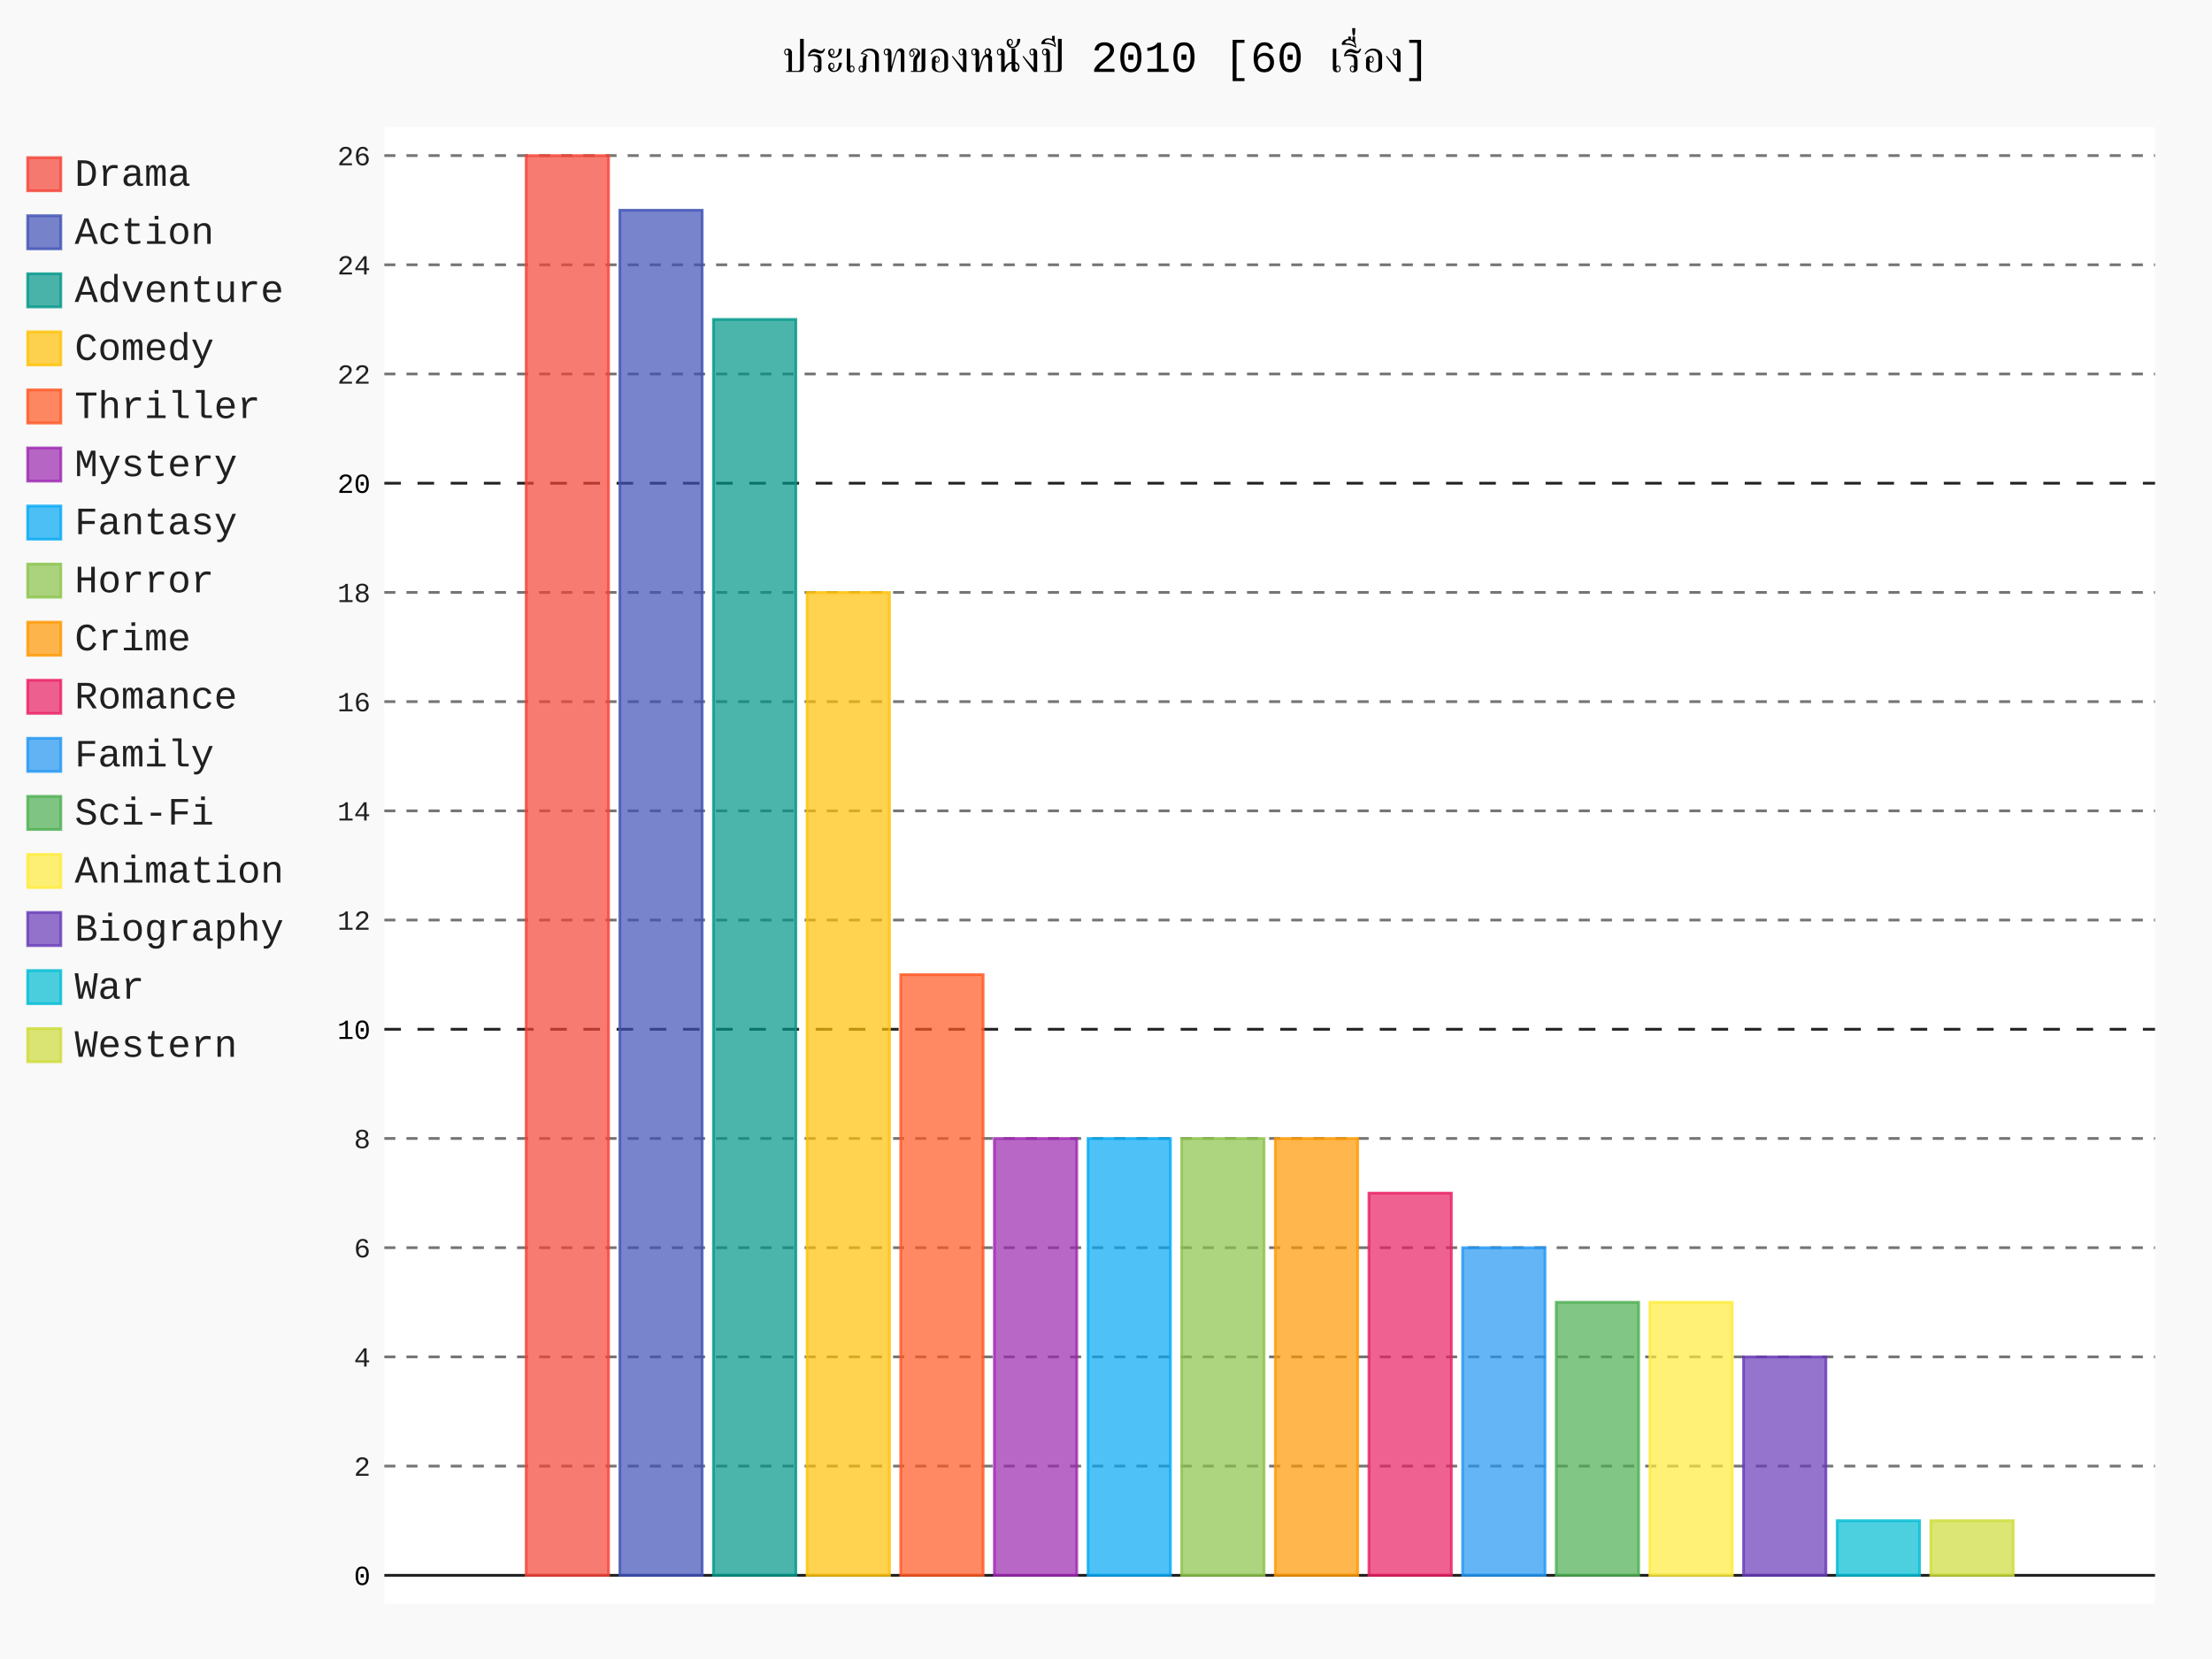
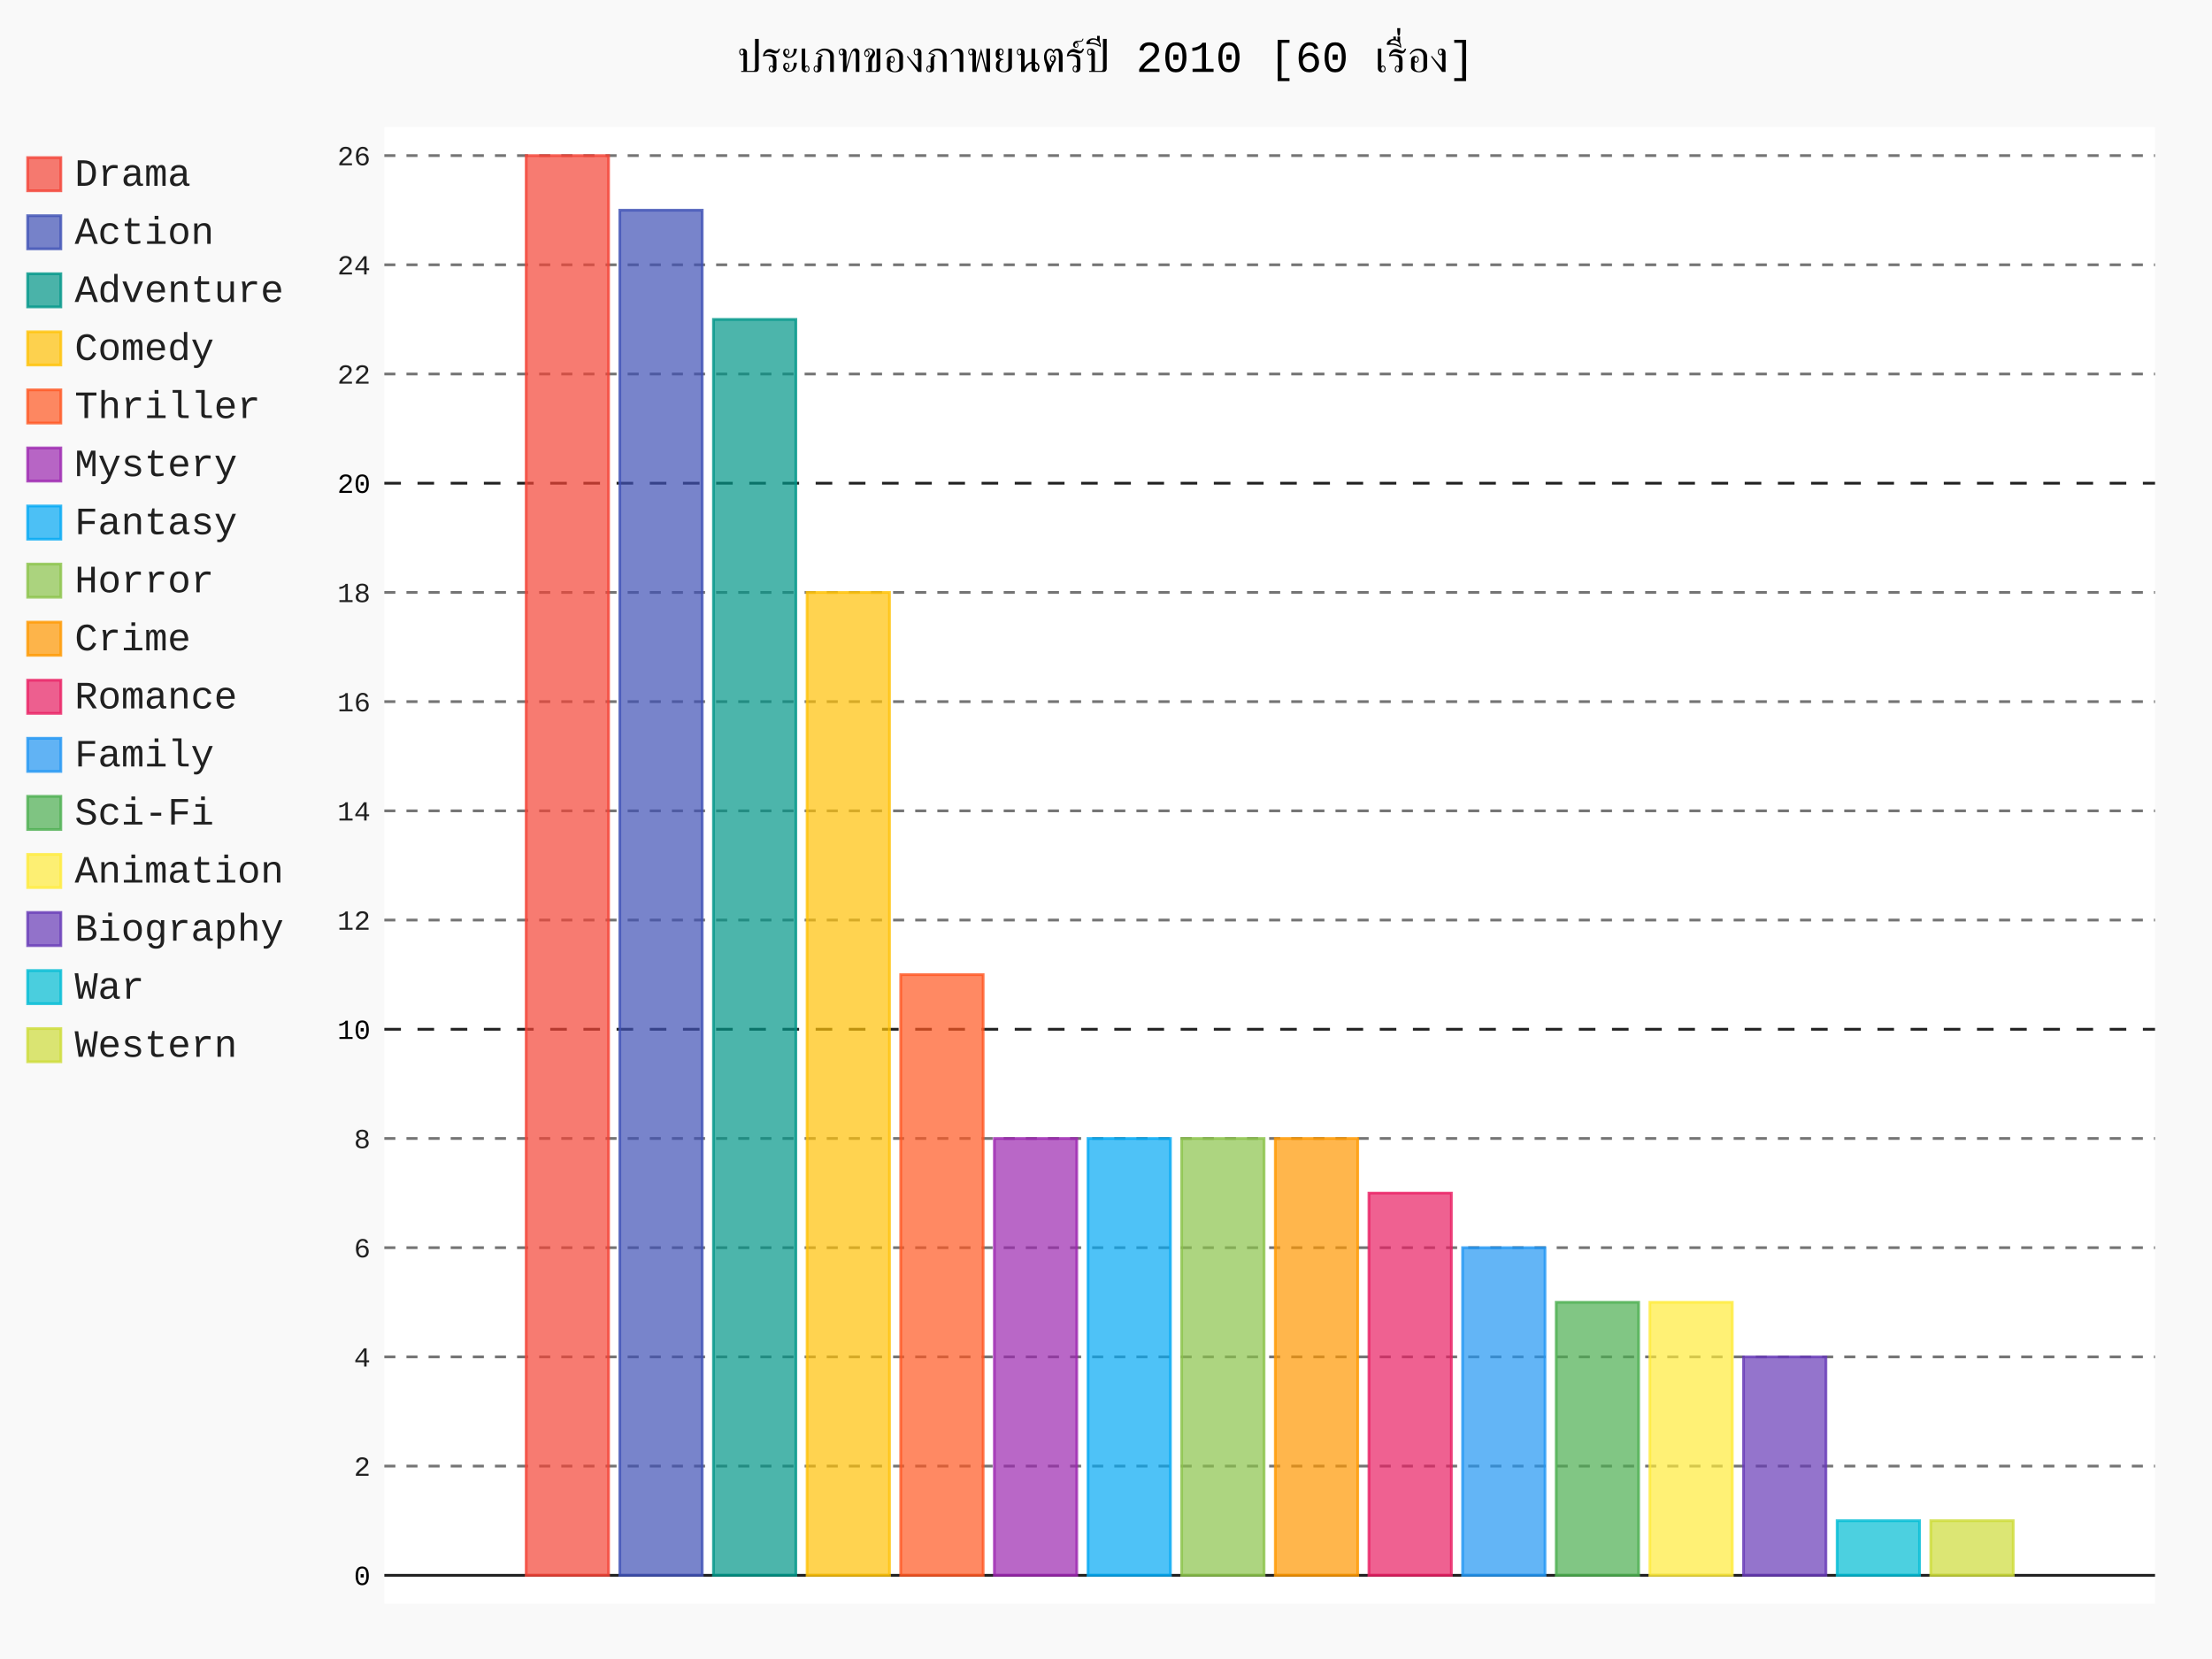
- <svg xmlns="http://www.w3.org/2000/svg" class="pygal-chart" id="chart-fcfc880f-4c23-4f8a-890f-dd33e680a8b3" viewBox="0 0 800 600">
+ <svg xmlns="http://www.w3.org/2000/svg" class="pygal-chart" id="chart-170249cd-5421-4c5d-8705-888e0bb7d6cd" viewBox="0 0 800 600">
  <defs>
-     <style type="text/css">#chart-fcfc880f-4c23-4f8a-890f-dd33e680a8b3{-webkit-user-select:none;-webkit-font-smoothing:antialiased;font-family:Consolas,"Liberation Mono",Menlo,Courier,monospace}#chart-fcfc880f-4c23-4f8a-890f-dd33e680a8b3 .title{font-family:Consolas,"Liberation Mono",Menlo,Courier,monospace;font-size:16px}#chart-fcfc880f-4c23-4f8a-890f-dd33e680a8b3 .legends .legend text{font-family:Consolas,"Liberation Mono",Menlo,Courier,monospace;font-size:14px}#chart-fcfc880f-4c23-4f8a-890f-dd33e680a8b3 .axis text{font-family:Consolas,"Liberation Mono",Menlo,Courier,monospace;font-size:10px}#chart-fcfc880f-4c23-4f8a-890f-dd33e680a8b3 .axis text.major{font-family:Consolas,"Liberation Mono",Menlo,Courier,monospace;font-size:10px}#chart-fcfc880f-4c23-4f8a-890f-dd33e680a8b3 .text-overlay text.value{font-family:Consolas,"Liberation Mono",Menlo,Courier,monospace;font-size:16px}#chart-fcfc880f-4c23-4f8a-890f-dd33e680a8b3 .text-overlay text.label{font-family:Consolas,"Liberation Mono",Menlo,Courier,monospace;font-size:10px}#chart-fcfc880f-4c23-4f8a-890f-dd33e680a8b3 .tooltip{font-family:Consolas,"Liberation Mono",Menlo,Courier,monospace;font-size:14px}#chart-fcfc880f-4c23-4f8a-890f-dd33e680a8b3 text.no_data{font-family:Consolas,"Liberation Mono",Menlo,Courier,monospace;font-size:64px}
- #chart-fcfc880f-4c23-4f8a-890f-dd33e680a8b3{background-color:rgba(249,249,249,1)}#chart-fcfc880f-4c23-4f8a-890f-dd33e680a8b3 path,#chart-fcfc880f-4c23-4f8a-890f-dd33e680a8b3 line,#chart-fcfc880f-4c23-4f8a-890f-dd33e680a8b3 rect,#chart-fcfc880f-4c23-4f8a-890f-dd33e680a8b3 circle{-webkit-transition:150ms;-moz-transition:150ms;transition:150ms}#chart-fcfc880f-4c23-4f8a-890f-dd33e680a8b3 .graph &gt; .background{fill:rgba(249,249,249,1)}#chart-fcfc880f-4c23-4f8a-890f-dd33e680a8b3 .plot &gt; .background{fill:rgba(255,255,255,1)}#chart-fcfc880f-4c23-4f8a-890f-dd33e680a8b3 .graph{fill:rgba(0,0,0,.87)}#chart-fcfc880f-4c23-4f8a-890f-dd33e680a8b3 text.no_data{fill:rgba(0,0,0,1)}#chart-fcfc880f-4c23-4f8a-890f-dd33e680a8b3 .title{fill:rgba(0,0,0,1)}#chart-fcfc880f-4c23-4f8a-890f-dd33e680a8b3 .legends .legend text{fill:rgba(0,0,0,.87)}#chart-fcfc880f-4c23-4f8a-890f-dd33e680a8b3 .legends .legend:hover text{fill:rgba(0,0,0,1)}#chart-fcfc880f-4c23-4f8a-890f-dd33e680a8b3 .axis .line{stroke:rgba(0,0,0,1)}#chart-fcfc880f-4c23-4f8a-890f-dd33e680a8b3 .axis .guide.line{stroke:rgba(0,0,0,.54)}#chart-fcfc880f-4c23-4f8a-890f-dd33e680a8b3 .axis .major.line{stroke:rgba(0,0,0,.87)}#chart-fcfc880f-4c23-4f8a-890f-dd33e680a8b3 .axis text.major{fill:rgba(0,0,0,1)}#chart-fcfc880f-4c23-4f8a-890f-dd33e680a8b3 .axis.y .guides:hover .guide.line,#chart-fcfc880f-4c23-4f8a-890f-dd33e680a8b3 .line-graph .axis.x .guides:hover .guide.line,#chart-fcfc880f-4c23-4f8a-890f-dd33e680a8b3 .stackedline-graph .axis.x .guides:hover .guide.line,#chart-fcfc880f-4c23-4f8a-890f-dd33e680a8b3 .xy-graph .axis.x .guides:hover .guide.line{stroke:rgba(0,0,0,1)}#chart-fcfc880f-4c23-4f8a-890f-dd33e680a8b3 .axis .guides:hover text{fill:rgba(0,0,0,1)}#chart-fcfc880f-4c23-4f8a-890f-dd33e680a8b3 .reactive{fill-opacity:.7;stroke-opacity:.8}#chart-fcfc880f-4c23-4f8a-890f-dd33e680a8b3 .ci{stroke:rgba(0,0,0,.87)}#chart-fcfc880f-4c23-4f8a-890f-dd33e680a8b3 .reactive.active,#chart-fcfc880f-4c23-4f8a-890f-dd33e680a8b3 .active .reactive{fill-opacity:.8;stroke-opacity:.9;stroke-width:4}#chart-fcfc880f-4c23-4f8a-890f-dd33e680a8b3 .ci .reactive.active{stroke-width:1.5}#chart-fcfc880f-4c23-4f8a-890f-dd33e680a8b3 .series text{fill:rgba(0,0,0,1)}#chart-fcfc880f-4c23-4f8a-890f-dd33e680a8b3 .tooltip rect{fill:rgba(255,255,255,1);stroke:rgba(0,0,0,1);-webkit-transition:opacity 150ms;-moz-transition:opacity 150ms;transition:opacity 150ms}#chart-fcfc880f-4c23-4f8a-890f-dd33e680a8b3 .tooltip .label{fill:rgba(0,0,0,.87)}#chart-fcfc880f-4c23-4f8a-890f-dd33e680a8b3 .tooltip .label{fill:rgba(0,0,0,.87)}#chart-fcfc880f-4c23-4f8a-890f-dd33e680a8b3 .tooltip .legend{font-size:.8em;fill:rgba(0,0,0,.54)}#chart-fcfc880f-4c23-4f8a-890f-dd33e680a8b3 .tooltip .x_label{font-size:.6em;fill:rgba(0,0,0,1)}#chart-fcfc880f-4c23-4f8a-890f-dd33e680a8b3 .tooltip .xlink{font-size:.5em;text-decoration:underline}#chart-fcfc880f-4c23-4f8a-890f-dd33e680a8b3 .tooltip .value{font-size:1.5em}#chart-fcfc880f-4c23-4f8a-890f-dd33e680a8b3 .bound{font-size:.5em}#chart-fcfc880f-4c23-4f8a-890f-dd33e680a8b3 .max-value{font-size:.75em;fill:rgba(0,0,0,.54)}#chart-fcfc880f-4c23-4f8a-890f-dd33e680a8b3 .map-element{fill:rgba(255,255,255,1);stroke:rgba(0,0,0,.54) !important}#chart-fcfc880f-4c23-4f8a-890f-dd33e680a8b3 .map-element .reactive{fill-opacity:inherit;stroke-opacity:inherit}#chart-fcfc880f-4c23-4f8a-890f-dd33e680a8b3 .color-0,#chart-fcfc880f-4c23-4f8a-890f-dd33e680a8b3 .color-0 a:visited{stroke:#F44336;fill:#F44336}#chart-fcfc880f-4c23-4f8a-890f-dd33e680a8b3 .color-1,#chart-fcfc880f-4c23-4f8a-890f-dd33e680a8b3 .color-1 a:visited{stroke:#3F51B5;fill:#3F51B5}#chart-fcfc880f-4c23-4f8a-890f-dd33e680a8b3 .color-2,#chart-fcfc880f-4c23-4f8a-890f-dd33e680a8b3 .color-2 a:visited{stroke:#009688;fill:#009688}#chart-fcfc880f-4c23-4f8a-890f-dd33e680a8b3 .color-3,#chart-fcfc880f-4c23-4f8a-890f-dd33e680a8b3 .color-3 a:visited{stroke:#FFC107;fill:#FFC107}#chart-fcfc880f-4c23-4f8a-890f-dd33e680a8b3 .color-4,#chart-fcfc880f-4c23-4f8a-890f-dd33e680a8b3 .color-4 a:visited{stroke:#FF5722;fill:#FF5722}#chart-fcfc880f-4c23-4f8a-890f-dd33e680a8b3 .color-5,#chart-fcfc880f-4c23-4f8a-890f-dd33e680a8b3 .color-5 a:visited{stroke:#9C27B0;fill:#9C27B0}#chart-fcfc880f-4c23-4f8a-890f-dd33e680a8b3 .color-6,#chart-fcfc880f-4c23-4f8a-890f-dd33e680a8b3 .color-6 a:visited{stroke:#03A9F4;fill:#03A9F4}#chart-fcfc880f-4c23-4f8a-890f-dd33e680a8b3 .color-7,#chart-fcfc880f-4c23-4f8a-890f-dd33e680a8b3 .color-7 a:visited{stroke:#8BC34A;fill:#8BC34A}#chart-fcfc880f-4c23-4f8a-890f-dd33e680a8b3 .color-8,#chart-fcfc880f-4c23-4f8a-890f-dd33e680a8b3 .color-8 a:visited{stroke:#FF9800;fill:#FF9800}#chart-fcfc880f-4c23-4f8a-890f-dd33e680a8b3 .color-9,#chart-fcfc880f-4c23-4f8a-890f-dd33e680a8b3 .color-9 a:visited{stroke:#E91E63;fill:#E91E63}#chart-fcfc880f-4c23-4f8a-890f-dd33e680a8b3 .color-10,#chart-fcfc880f-4c23-4f8a-890f-dd33e680a8b3 .color-10 a:visited{stroke:#2196F3;fill:#2196F3}#chart-fcfc880f-4c23-4f8a-890f-dd33e680a8b3 .color-11,#chart-fcfc880f-4c23-4f8a-890f-dd33e680a8b3 .color-11 a:visited{stroke:#4CAF50;fill:#4CAF50}#chart-fcfc880f-4c23-4f8a-890f-dd33e680a8b3 .color-12,#chart-fcfc880f-4c23-4f8a-890f-dd33e680a8b3 .color-12 a:visited{stroke:#FFEB3B;fill:#FFEB3B}#chart-fcfc880f-4c23-4f8a-890f-dd33e680a8b3 .color-13,#chart-fcfc880f-4c23-4f8a-890f-dd33e680a8b3 .color-13 a:visited{stroke:#673AB7;fill:#673AB7}#chart-fcfc880f-4c23-4f8a-890f-dd33e680a8b3 .color-14,#chart-fcfc880f-4c23-4f8a-890f-dd33e680a8b3 .color-14 a:visited{stroke:#00BCD4;fill:#00BCD4}#chart-fcfc880f-4c23-4f8a-890f-dd33e680a8b3 .color-15,#chart-fcfc880f-4c23-4f8a-890f-dd33e680a8b3 .color-15 a:visited{stroke:#CDDC39;fill:#CDDC39}#chart-fcfc880f-4c23-4f8a-890f-dd33e680a8b3 .text-overlay .color-0 text{fill:black}#chart-fcfc880f-4c23-4f8a-890f-dd33e680a8b3 .text-overlay .color-1 text{fill:black}#chart-fcfc880f-4c23-4f8a-890f-dd33e680a8b3 .text-overlay .color-2 text{fill:black}#chart-fcfc880f-4c23-4f8a-890f-dd33e680a8b3 .text-overlay .color-3 text{fill:black}#chart-fcfc880f-4c23-4f8a-890f-dd33e680a8b3 .text-overlay .color-4 text{fill:black}#chart-fcfc880f-4c23-4f8a-890f-dd33e680a8b3 .text-overlay .color-5 text{fill:black}#chart-fcfc880f-4c23-4f8a-890f-dd33e680a8b3 .text-overlay .color-6 text{fill:black}#chart-fcfc880f-4c23-4f8a-890f-dd33e680a8b3 .text-overlay .color-7 text{fill:black}#chart-fcfc880f-4c23-4f8a-890f-dd33e680a8b3 .text-overlay .color-8 text{fill:black}#chart-fcfc880f-4c23-4f8a-890f-dd33e680a8b3 .text-overlay .color-9 text{fill:black}#chart-fcfc880f-4c23-4f8a-890f-dd33e680a8b3 .text-overlay .color-10 text{fill:black}#chart-fcfc880f-4c23-4f8a-890f-dd33e680a8b3 .text-overlay .color-11 text{fill:black}#chart-fcfc880f-4c23-4f8a-890f-dd33e680a8b3 .text-overlay .color-12 text{fill:black}#chart-fcfc880f-4c23-4f8a-890f-dd33e680a8b3 .text-overlay .color-13 text{fill:black}#chart-fcfc880f-4c23-4f8a-890f-dd33e680a8b3 .text-overlay .color-14 text{fill:black}#chart-fcfc880f-4c23-4f8a-890f-dd33e680a8b3 .text-overlay .color-15 text{fill:black}
- #chart-fcfc880f-4c23-4f8a-890f-dd33e680a8b3 text.no_data{text-anchor:middle}#chart-fcfc880f-4c23-4f8a-890f-dd33e680a8b3 .guide.line{fill:none}#chart-fcfc880f-4c23-4f8a-890f-dd33e680a8b3 .centered{text-anchor:middle}#chart-fcfc880f-4c23-4f8a-890f-dd33e680a8b3 .title{text-anchor:middle}#chart-fcfc880f-4c23-4f8a-890f-dd33e680a8b3 .legends .legend text{fill-opacity:1}#chart-fcfc880f-4c23-4f8a-890f-dd33e680a8b3 .axis.x text{text-anchor:middle}#chart-fcfc880f-4c23-4f8a-890f-dd33e680a8b3 .axis.x:not(.web) text[transform]{text-anchor:start}#chart-fcfc880f-4c23-4f8a-890f-dd33e680a8b3 .axis.x:not(.web) text[transform].backwards{text-anchor:end}#chart-fcfc880f-4c23-4f8a-890f-dd33e680a8b3 .axis.y text{text-anchor:end}#chart-fcfc880f-4c23-4f8a-890f-dd33e680a8b3 .axis.y text[transform].backwards{text-anchor:start}#chart-fcfc880f-4c23-4f8a-890f-dd33e680a8b3 .axis.y2 text{text-anchor:start}#chart-fcfc880f-4c23-4f8a-890f-dd33e680a8b3 .axis.y2 text[transform].backwards{text-anchor:end}#chart-fcfc880f-4c23-4f8a-890f-dd33e680a8b3 .axis .guide.line{stroke-dasharray:4,4}#chart-fcfc880f-4c23-4f8a-890f-dd33e680a8b3 .axis .major.guide.line{stroke-dasharray:6,6}#chart-fcfc880f-4c23-4f8a-890f-dd33e680a8b3 .horizontal .axis.y .guide.line,#chart-fcfc880f-4c23-4f8a-890f-dd33e680a8b3 .horizontal .axis.y2 .guide.line,#chart-fcfc880f-4c23-4f8a-890f-dd33e680a8b3 .vertical .axis.x .guide.line{opacity:0}#chart-fcfc880f-4c23-4f8a-890f-dd33e680a8b3 .horizontal .axis.always_show .guide.line,#chart-fcfc880f-4c23-4f8a-890f-dd33e680a8b3 .vertical .axis.always_show .guide.line{opacity:1 !important}#chart-fcfc880f-4c23-4f8a-890f-dd33e680a8b3 .axis.y .guides:hover .guide.line,#chart-fcfc880f-4c23-4f8a-890f-dd33e680a8b3 .axis.y2 .guides:hover .guide.line,#chart-fcfc880f-4c23-4f8a-890f-dd33e680a8b3 .axis.x .guides:hover .guide.line{opacity:1}#chart-fcfc880f-4c23-4f8a-890f-dd33e680a8b3 .axis .guides:hover text{opacity:1}#chart-fcfc880f-4c23-4f8a-890f-dd33e680a8b3 .nofill{fill:none}#chart-fcfc880f-4c23-4f8a-890f-dd33e680a8b3 .subtle-fill{fill-opacity:.2}#chart-fcfc880f-4c23-4f8a-890f-dd33e680a8b3 .dot{stroke-width:1px;fill-opacity:1}#chart-fcfc880f-4c23-4f8a-890f-dd33e680a8b3 .dot.active{stroke-width:5px}#chart-fcfc880f-4c23-4f8a-890f-dd33e680a8b3 .dot.negative{fill:transparent}#chart-fcfc880f-4c23-4f8a-890f-dd33e680a8b3 text,#chart-fcfc880f-4c23-4f8a-890f-dd33e680a8b3 tspan{stroke:none !important}#chart-fcfc880f-4c23-4f8a-890f-dd33e680a8b3 .series text.active{opacity:1}#chart-fcfc880f-4c23-4f8a-890f-dd33e680a8b3 .tooltip rect{fill-opacity:.95;stroke-width:.5}#chart-fcfc880f-4c23-4f8a-890f-dd33e680a8b3 .tooltip text{fill-opacity:1}#chart-fcfc880f-4c23-4f8a-890f-dd33e680a8b3 .showable{visibility:hidden}#chart-fcfc880f-4c23-4f8a-890f-dd33e680a8b3 .showable.shown{visibility:visible}#chart-fcfc880f-4c23-4f8a-890f-dd33e680a8b3 .gauge-background{fill:rgba(229,229,229,1);stroke:none}#chart-fcfc880f-4c23-4f8a-890f-dd33e680a8b3 .bg-lines{stroke:rgba(249,249,249,1);stroke-width:2px}</style>
+     <style type="text/css">#chart-170249cd-5421-4c5d-8705-888e0bb7d6cd{-webkit-user-select:none;-webkit-font-smoothing:antialiased;font-family:Consolas,"Liberation Mono",Menlo,Courier,monospace}#chart-170249cd-5421-4c5d-8705-888e0bb7d6cd .title{font-family:Consolas,"Liberation Mono",Menlo,Courier,monospace;font-size:16px}#chart-170249cd-5421-4c5d-8705-888e0bb7d6cd .legends .legend text{font-family:Consolas,"Liberation Mono",Menlo,Courier,monospace;font-size:14px}#chart-170249cd-5421-4c5d-8705-888e0bb7d6cd .axis text{font-family:Consolas,"Liberation Mono",Menlo,Courier,monospace;font-size:10px}#chart-170249cd-5421-4c5d-8705-888e0bb7d6cd .axis text.major{font-family:Consolas,"Liberation Mono",Menlo,Courier,monospace;font-size:10px}#chart-170249cd-5421-4c5d-8705-888e0bb7d6cd .text-overlay text.value{font-family:Consolas,"Liberation Mono",Menlo,Courier,monospace;font-size:16px}#chart-170249cd-5421-4c5d-8705-888e0bb7d6cd .text-overlay text.label{font-family:Consolas,"Liberation Mono",Menlo,Courier,monospace;font-size:10px}#chart-170249cd-5421-4c5d-8705-888e0bb7d6cd .tooltip{font-family:Consolas,"Liberation Mono",Menlo,Courier,monospace;font-size:14px}#chart-170249cd-5421-4c5d-8705-888e0bb7d6cd text.no_data{font-family:Consolas,"Liberation Mono",Menlo,Courier,monospace;font-size:64px}
+ #chart-170249cd-5421-4c5d-8705-888e0bb7d6cd{background-color:rgba(249,249,249,1)}#chart-170249cd-5421-4c5d-8705-888e0bb7d6cd path,#chart-170249cd-5421-4c5d-8705-888e0bb7d6cd line,#chart-170249cd-5421-4c5d-8705-888e0bb7d6cd rect,#chart-170249cd-5421-4c5d-8705-888e0bb7d6cd circle{-webkit-transition:150ms;-moz-transition:150ms;transition:150ms}#chart-170249cd-5421-4c5d-8705-888e0bb7d6cd .graph &gt; .background{fill:rgba(249,249,249,1)}#chart-170249cd-5421-4c5d-8705-888e0bb7d6cd .plot &gt; .background{fill:rgba(255,255,255,1)}#chart-170249cd-5421-4c5d-8705-888e0bb7d6cd .graph{fill:rgba(0,0,0,.87)}#chart-170249cd-5421-4c5d-8705-888e0bb7d6cd text.no_data{fill:rgba(0,0,0,1)}#chart-170249cd-5421-4c5d-8705-888e0bb7d6cd .title{fill:rgba(0,0,0,1)}#chart-170249cd-5421-4c5d-8705-888e0bb7d6cd .legends .legend text{fill:rgba(0,0,0,.87)}#chart-170249cd-5421-4c5d-8705-888e0bb7d6cd .legends .legend:hover text{fill:rgba(0,0,0,1)}#chart-170249cd-5421-4c5d-8705-888e0bb7d6cd .axis .line{stroke:rgba(0,0,0,1)}#chart-170249cd-5421-4c5d-8705-888e0bb7d6cd .axis .guide.line{stroke:rgba(0,0,0,.54)}#chart-170249cd-5421-4c5d-8705-888e0bb7d6cd .axis .major.line{stroke:rgba(0,0,0,.87)}#chart-170249cd-5421-4c5d-8705-888e0bb7d6cd .axis text.major{fill:rgba(0,0,0,1)}#chart-170249cd-5421-4c5d-8705-888e0bb7d6cd .axis.y .guides:hover .guide.line,#chart-170249cd-5421-4c5d-8705-888e0bb7d6cd .line-graph .axis.x .guides:hover .guide.line,#chart-170249cd-5421-4c5d-8705-888e0bb7d6cd .stackedline-graph .axis.x .guides:hover .guide.line,#chart-170249cd-5421-4c5d-8705-888e0bb7d6cd .xy-graph .axis.x .guides:hover .guide.line{stroke:rgba(0,0,0,1)}#chart-170249cd-5421-4c5d-8705-888e0bb7d6cd .axis .guides:hover text{fill:rgba(0,0,0,1)}#chart-170249cd-5421-4c5d-8705-888e0bb7d6cd .reactive{fill-opacity:.7;stroke-opacity:.8}#chart-170249cd-5421-4c5d-8705-888e0bb7d6cd .ci{stroke:rgba(0,0,0,.87)}#chart-170249cd-5421-4c5d-8705-888e0bb7d6cd .reactive.active,#chart-170249cd-5421-4c5d-8705-888e0bb7d6cd .active .reactive{fill-opacity:.8;stroke-opacity:.9;stroke-width:4}#chart-170249cd-5421-4c5d-8705-888e0bb7d6cd .ci .reactive.active{stroke-width:1.5}#chart-170249cd-5421-4c5d-8705-888e0bb7d6cd .series text{fill:rgba(0,0,0,1)}#chart-170249cd-5421-4c5d-8705-888e0bb7d6cd .tooltip rect{fill:rgba(255,255,255,1);stroke:rgba(0,0,0,1);-webkit-transition:opacity 150ms;-moz-transition:opacity 150ms;transition:opacity 150ms}#chart-170249cd-5421-4c5d-8705-888e0bb7d6cd .tooltip .label{fill:rgba(0,0,0,.87)}#chart-170249cd-5421-4c5d-8705-888e0bb7d6cd .tooltip .label{fill:rgba(0,0,0,.87)}#chart-170249cd-5421-4c5d-8705-888e0bb7d6cd .tooltip .legend{font-size:.8em;fill:rgba(0,0,0,.54)}#chart-170249cd-5421-4c5d-8705-888e0bb7d6cd .tooltip .x_label{font-size:.6em;fill:rgba(0,0,0,1)}#chart-170249cd-5421-4c5d-8705-888e0bb7d6cd .tooltip .xlink{font-size:.5em;text-decoration:underline}#chart-170249cd-5421-4c5d-8705-888e0bb7d6cd .tooltip .value{font-size:1.5em}#chart-170249cd-5421-4c5d-8705-888e0bb7d6cd .bound{font-size:.5em}#chart-170249cd-5421-4c5d-8705-888e0bb7d6cd .max-value{font-size:.75em;fill:rgba(0,0,0,.54)}#chart-170249cd-5421-4c5d-8705-888e0bb7d6cd .map-element{fill:rgba(255,255,255,1);stroke:rgba(0,0,0,.54) !important}#chart-170249cd-5421-4c5d-8705-888e0bb7d6cd .map-element .reactive{fill-opacity:inherit;stroke-opacity:inherit}#chart-170249cd-5421-4c5d-8705-888e0bb7d6cd .color-0,#chart-170249cd-5421-4c5d-8705-888e0bb7d6cd .color-0 a:visited{stroke:#F44336;fill:#F44336}#chart-170249cd-5421-4c5d-8705-888e0bb7d6cd .color-1,#chart-170249cd-5421-4c5d-8705-888e0bb7d6cd .color-1 a:visited{stroke:#3F51B5;fill:#3F51B5}#chart-170249cd-5421-4c5d-8705-888e0bb7d6cd .color-2,#chart-170249cd-5421-4c5d-8705-888e0bb7d6cd .color-2 a:visited{stroke:#009688;fill:#009688}#chart-170249cd-5421-4c5d-8705-888e0bb7d6cd .color-3,#chart-170249cd-5421-4c5d-8705-888e0bb7d6cd .color-3 a:visited{stroke:#FFC107;fill:#FFC107}#chart-170249cd-5421-4c5d-8705-888e0bb7d6cd .color-4,#chart-170249cd-5421-4c5d-8705-888e0bb7d6cd .color-4 a:visited{stroke:#FF5722;fill:#FF5722}#chart-170249cd-5421-4c5d-8705-888e0bb7d6cd .color-5,#chart-170249cd-5421-4c5d-8705-888e0bb7d6cd .color-5 a:visited{stroke:#9C27B0;fill:#9C27B0}#chart-170249cd-5421-4c5d-8705-888e0bb7d6cd .color-6,#chart-170249cd-5421-4c5d-8705-888e0bb7d6cd .color-6 a:visited{stroke:#03A9F4;fill:#03A9F4}#chart-170249cd-5421-4c5d-8705-888e0bb7d6cd .color-7,#chart-170249cd-5421-4c5d-8705-888e0bb7d6cd .color-7 a:visited{stroke:#8BC34A;fill:#8BC34A}#chart-170249cd-5421-4c5d-8705-888e0bb7d6cd .color-8,#chart-170249cd-5421-4c5d-8705-888e0bb7d6cd .color-8 a:visited{stroke:#FF9800;fill:#FF9800}#chart-170249cd-5421-4c5d-8705-888e0bb7d6cd .color-9,#chart-170249cd-5421-4c5d-8705-888e0bb7d6cd .color-9 a:visited{stroke:#E91E63;fill:#E91E63}#chart-170249cd-5421-4c5d-8705-888e0bb7d6cd .color-10,#chart-170249cd-5421-4c5d-8705-888e0bb7d6cd .color-10 a:visited{stroke:#2196F3;fill:#2196F3}#chart-170249cd-5421-4c5d-8705-888e0bb7d6cd .color-11,#chart-170249cd-5421-4c5d-8705-888e0bb7d6cd .color-11 a:visited{stroke:#4CAF50;fill:#4CAF50}#chart-170249cd-5421-4c5d-8705-888e0bb7d6cd .color-12,#chart-170249cd-5421-4c5d-8705-888e0bb7d6cd .color-12 a:visited{stroke:#FFEB3B;fill:#FFEB3B}#chart-170249cd-5421-4c5d-8705-888e0bb7d6cd .color-13,#chart-170249cd-5421-4c5d-8705-888e0bb7d6cd .color-13 a:visited{stroke:#673AB7;fill:#673AB7}#chart-170249cd-5421-4c5d-8705-888e0bb7d6cd .color-14,#chart-170249cd-5421-4c5d-8705-888e0bb7d6cd .color-14 a:visited{stroke:#00BCD4;fill:#00BCD4}#chart-170249cd-5421-4c5d-8705-888e0bb7d6cd .color-15,#chart-170249cd-5421-4c5d-8705-888e0bb7d6cd .color-15 a:visited{stroke:#CDDC39;fill:#CDDC39}#chart-170249cd-5421-4c5d-8705-888e0bb7d6cd .text-overlay .color-0 text{fill:black}#chart-170249cd-5421-4c5d-8705-888e0bb7d6cd .text-overlay .color-1 text{fill:black}#chart-170249cd-5421-4c5d-8705-888e0bb7d6cd .text-overlay .color-2 text{fill:black}#chart-170249cd-5421-4c5d-8705-888e0bb7d6cd .text-overlay .color-3 text{fill:black}#chart-170249cd-5421-4c5d-8705-888e0bb7d6cd .text-overlay .color-4 text{fill:black}#chart-170249cd-5421-4c5d-8705-888e0bb7d6cd .text-overlay .color-5 text{fill:black}#chart-170249cd-5421-4c5d-8705-888e0bb7d6cd .text-overlay .color-6 text{fill:black}#chart-170249cd-5421-4c5d-8705-888e0bb7d6cd .text-overlay .color-7 text{fill:black}#chart-170249cd-5421-4c5d-8705-888e0bb7d6cd .text-overlay .color-8 text{fill:black}#chart-170249cd-5421-4c5d-8705-888e0bb7d6cd .text-overlay .color-9 text{fill:black}#chart-170249cd-5421-4c5d-8705-888e0bb7d6cd .text-overlay .color-10 text{fill:black}#chart-170249cd-5421-4c5d-8705-888e0bb7d6cd .text-overlay .color-11 text{fill:black}#chart-170249cd-5421-4c5d-8705-888e0bb7d6cd .text-overlay .color-12 text{fill:black}#chart-170249cd-5421-4c5d-8705-888e0bb7d6cd .text-overlay .color-13 text{fill:black}#chart-170249cd-5421-4c5d-8705-888e0bb7d6cd .text-overlay .color-14 text{fill:black}#chart-170249cd-5421-4c5d-8705-888e0bb7d6cd .text-overlay .color-15 text{fill:black}
+ #chart-170249cd-5421-4c5d-8705-888e0bb7d6cd text.no_data{text-anchor:middle}#chart-170249cd-5421-4c5d-8705-888e0bb7d6cd .guide.line{fill:none}#chart-170249cd-5421-4c5d-8705-888e0bb7d6cd .centered{text-anchor:middle}#chart-170249cd-5421-4c5d-8705-888e0bb7d6cd .title{text-anchor:middle}#chart-170249cd-5421-4c5d-8705-888e0bb7d6cd .legends .legend text{fill-opacity:1}#chart-170249cd-5421-4c5d-8705-888e0bb7d6cd .axis.x text{text-anchor:middle}#chart-170249cd-5421-4c5d-8705-888e0bb7d6cd .axis.x:not(.web) text[transform]{text-anchor:start}#chart-170249cd-5421-4c5d-8705-888e0bb7d6cd .axis.x:not(.web) text[transform].backwards{text-anchor:end}#chart-170249cd-5421-4c5d-8705-888e0bb7d6cd .axis.y text{text-anchor:end}#chart-170249cd-5421-4c5d-8705-888e0bb7d6cd .axis.y text[transform].backwards{text-anchor:start}#chart-170249cd-5421-4c5d-8705-888e0bb7d6cd .axis.y2 text{text-anchor:start}#chart-170249cd-5421-4c5d-8705-888e0bb7d6cd .axis.y2 text[transform].backwards{text-anchor:end}#chart-170249cd-5421-4c5d-8705-888e0bb7d6cd .axis .guide.line{stroke-dasharray:4,4}#chart-170249cd-5421-4c5d-8705-888e0bb7d6cd .axis .major.guide.line{stroke-dasharray:6,6}#chart-170249cd-5421-4c5d-8705-888e0bb7d6cd .horizontal .axis.y .guide.line,#chart-170249cd-5421-4c5d-8705-888e0bb7d6cd .horizontal .axis.y2 .guide.line,#chart-170249cd-5421-4c5d-8705-888e0bb7d6cd .vertical .axis.x .guide.line{opacity:0}#chart-170249cd-5421-4c5d-8705-888e0bb7d6cd .horizontal .axis.always_show .guide.line,#chart-170249cd-5421-4c5d-8705-888e0bb7d6cd .vertical .axis.always_show .guide.line{opacity:1 !important}#chart-170249cd-5421-4c5d-8705-888e0bb7d6cd .axis.y .guides:hover .guide.line,#chart-170249cd-5421-4c5d-8705-888e0bb7d6cd .axis.y2 .guides:hover .guide.line,#chart-170249cd-5421-4c5d-8705-888e0bb7d6cd .axis.x .guides:hover .guide.line{opacity:1}#chart-170249cd-5421-4c5d-8705-888e0bb7d6cd .axis .guides:hover text{opacity:1}#chart-170249cd-5421-4c5d-8705-888e0bb7d6cd .nofill{fill:none}#chart-170249cd-5421-4c5d-8705-888e0bb7d6cd .subtle-fill{fill-opacity:.2}#chart-170249cd-5421-4c5d-8705-888e0bb7d6cd .dot{stroke-width:1px;fill-opacity:1}#chart-170249cd-5421-4c5d-8705-888e0bb7d6cd .dot.active{stroke-width:5px}#chart-170249cd-5421-4c5d-8705-888e0bb7d6cd .dot.negative{fill:transparent}#chart-170249cd-5421-4c5d-8705-888e0bb7d6cd text,#chart-170249cd-5421-4c5d-8705-888e0bb7d6cd tspan{stroke:none !important}#chart-170249cd-5421-4c5d-8705-888e0bb7d6cd .series text.active{opacity:1}#chart-170249cd-5421-4c5d-8705-888e0bb7d6cd .tooltip rect{fill-opacity:.95;stroke-width:.5}#chart-170249cd-5421-4c5d-8705-888e0bb7d6cd .tooltip text{fill-opacity:1}#chart-170249cd-5421-4c5d-8705-888e0bb7d6cd .showable{visibility:hidden}#chart-170249cd-5421-4c5d-8705-888e0bb7d6cd .showable.shown{visibility:visible}#chart-170249cd-5421-4c5d-8705-888e0bb7d6cd .gauge-background{fill:rgba(229,229,229,1);stroke:none}#chart-170249cd-5421-4c5d-8705-888e0bb7d6cd .bg-lines{stroke:rgba(249,249,249,1);stroke-width:2px}</style>
  </defs>
  <g class="graph bar-graph vertical">
    <rect class="background" height="600" width="800" x="0" y="0" />
    <g class="plot" transform="translate(139, 46)">
      <rect class="background" height="534" width="640.4" x="0" y="0" />
      <g class="axis y always_show">
        <g class="guides">
          <path class="axis major line" d="M0 523.731 h640.4" />
          <text class="major" x="-5" y="527.231">0</text>
        </g>
        <g class="guides">
          <path class="guide line" d="M0 484.234 h640.4" />
          <text class="" x="-5" y="487.734">2</text>
        </g>
        <g class="guides">
          <path class="guide line" d="M0 444.737 h640.4" />
          <text class="" x="-5" y="448.237">4</text>
        </g>
        <g class="guides">
          <path class="guide line" d="M0 405.24 h640.4" />
          <text class="" x="-5" y="408.74">6</text>
        </g>
        <g class="guides">
          <path class="guide line" d="M0 365.743 h640.4" />
          <text class="" x="-5" y="369.243">8</text>
        </g>
        <g class="guides">
          <path class="major guide line" d="M0 326.246 h640.4" />
          <text class="major" x="-5" y="329.746">10</text>
        </g>
        <g class="guides">
          <path class="guide line" d="M0 286.749 h640.4" />
          <text class="" x="-5" y="290.249">12</text>
        </g>
        <g class="guides">
          <path class="guide line" d="M0 247.251 h640.4" />
          <text class="" x="-5" y="250.751">14</text>
        </g>
        <g class="guides">
          <path class="guide line" d="M0 207.754 h640.4" />
          <text class="" x="-5" y="211.254">16</text>
        </g>
        <g class="guides">
          <path class="guide line" d="M0 168.257 h640.4" />
          <text class="" x="-5" y="171.757">18</text>
        </g>
        <g class="guides">
          <path class="major guide line" d="M0 128.76 h640.4" />
          <text class="major" x="-5" y="132.26">20</text>
        </g>
        <g class="guides">
          <path class="guide line" d="M0 89.263 h640.4" />
          <text class="" x="-5" y="92.763">22</text>
        </g>
        <g class="guides">
          <path class="guide line" d="M0 49.766 h640.4" />
          <text class="" x="-5" y="53.266">24</text>
        </g>
        <g class="guides">
          <path class="guide line" d="M0 10.269 h640.4" />
          <text class="" x="-5" y="13.769">26</text>
        </g>
      </g>
      <g class="series serie-0 color-0">
        <g class="bars">
          <g class="bar">
            <rect class="rect reactive tooltip-trigger" height="513.462" rx="0" ry="0" width="29.803" x="51.294" y="10.269" />
          </g>
        </g>
      </g>
      <g class="series serie-1 color-1">
        <g class="bars">
          <g class="bar">
            <rect class="rect reactive tooltip-trigger" height="493.713" rx="0" ry="0" width="29.803" x="85.161" y="30.018" />
          </g>
        </g>
      </g>
      <g class="series serie-2 color-2">
        <g class="bars">
          <g class="bar">
            <rect class="rect reactive tooltip-trigger" height="454.216" rx="0" ry="0" width="29.803" x="119.028" y="69.515" />
          </g>
        </g>
      </g>
      <g class="series serie-3 color-3">
        <g class="bars">
          <g class="bar">
            <rect class="rect reactive tooltip-trigger" height="355.473" rx="0" ry="0" width="29.803" x="152.895" y="168.257" />
          </g>
        </g>
      </g>
      <g class="series serie-4 color-4">
        <g class="bars">
          <g class="bar">
            <rect class="rect reactive tooltip-trigger" height="217.234" rx="0" ry="0" width="29.803" x="186.763" y="306.497" />
          </g>
        </g>
      </g>
      <g class="series serie-5 color-5">
        <g class="bars">
          <g class="bar">
            <rect class="rect reactive tooltip-trigger" height="157.988" rx="0" ry="0" width="29.803" x="220.63" y="365.743" />
          </g>
        </g>
      </g>
      <g class="series serie-6 color-6">
        <g class="bars">
          <g class="bar">
            <rect class="rect reactive tooltip-trigger" height="157.988" rx="0" ry="0" width="29.803" x="254.497" y="365.743" />
          </g>
        </g>
      </g>
      <g class="series serie-7 color-7">
        <g class="bars">
          <g class="bar">
            <rect class="rect reactive tooltip-trigger" height="157.988" rx="0" ry="0" width="29.803" x="288.365" y="365.743" />
          </g>
        </g>
      </g>
      <g class="series serie-8 color-8">
        <g class="bars">
          <g class="bar">
            <rect class="rect reactive tooltip-trigger" height="157.988" rx="0" ry="0" width="29.803" x="322.232" y="365.743" />
          </g>
        </g>
      </g>
      <g class="series serie-9 color-9">
        <g class="bars">
          <g class="bar">
            <rect class="rect reactive tooltip-trigger" height="138.24" rx="0" ry="0" width="29.803" x="356.099" y="385.491" />
          </g>
        </g>
      </g>
      <g class="series serie-10 color-10">
        <g class="bars">
          <g class="bar">
            <rect class="rect reactive tooltip-trigger" height="118.491" rx="0" ry="0" width="29.803" x="389.967" y="405.24" />
          </g>
        </g>
      </g>
      <g class="series serie-11 color-11">
        <g class="bars">
          <g class="bar">
            <rect class="rect reactive tooltip-trigger" height="98.743" rx="0" ry="0" width="29.803" x="423.834" y="424.988" />
          </g>
        </g>
      </g>
      <g class="series serie-12 color-12">
        <g class="bars">
          <g class="bar">
            <rect class="rect reactive tooltip-trigger" height="98.743" rx="0" ry="0" width="29.803" x="457.701" y="424.988" />
          </g>
        </g>
      </g>
      <g class="series serie-13 color-13">
        <g class="bars">
          <g class="bar">
            <rect class="rect reactive tooltip-trigger" height="78.994" rx="0" ry="0" width="29.803" x="491.569" y="444.737" />
          </g>
        </g>
      </g>
      <g class="series serie-14 color-14">
        <g class="bars">
          <g class="bar">
            <rect class="rect reactive tooltip-trigger" height="19.749" rx="0" ry="0" width="29.803" x="525.436" y="503.982" />
          </g>
        </g>
      </g>
      <g class="series serie-15 color-15">
        <g class="bars">
          <g class="bar">
            <rect class="rect reactive tooltip-trigger" height="19.749" rx="0" ry="0" width="29.803" x="559.303" y="503.982" />
          </g>
        </g>
      </g>
    </g>
    <g class="titles">
-       <text class="title plot_title" x="400.0" y="26">ประเภทของหนังปี 2010 [60 เรื่อง]</text>
+       <text class="title plot_title" x="400.0" y="26">ประเภทของภาพยนตร์ปี 2010 [60 เรื่อง]</text>
    </g>
    <g class="plot overlay" transform="translate(139, 46)">
      <g class="series serie-0 color-0" />
      <g class="series serie-1 color-1" />
      <g class="series serie-2 color-2" />
      <g class="series serie-3 color-3" />
      <g class="series serie-4 color-4" />
      <g class="series serie-5 color-5" />
      <g class="series serie-6 color-6" />
      <g class="series serie-7 color-7" />
      <g class="series serie-8 color-8" />
      <g class="series serie-9 color-9" />
      <g class="series serie-10 color-10" />
      <g class="series serie-11 color-11" />
      <g class="series serie-12 color-12" />
      <g class="series serie-13 color-13" />
      <g class="series serie-14 color-14" />
      <g class="series serie-15 color-15" />
    </g>
    <g class="plot text-overlay" transform="translate(139, 46)">
      <g class="series serie-0 color-0" />
      <g class="series serie-1 color-1" />
      <g class="series serie-2 color-2" />
      <g class="series serie-3 color-3" />
      <g class="series serie-4 color-4" />
      <g class="series serie-5 color-5" />
      <g class="series serie-6 color-6" />
      <g class="series serie-7 color-7" />
      <g class="series serie-8 color-8" />
      <g class="series serie-9 color-9" />
      <g class="series serie-10 color-10" />
      <g class="series serie-11 color-11" />
      <g class="series serie-12 color-12" />
      <g class="series serie-13 color-13" />
      <g class="series serie-14 color-14" />
      <g class="series serie-15 color-15" />
    </g>
    <g class="plot tooltip-overlay" transform="translate(139, 46)">
      <g class="tooltip" style="opacity: 0" transform="translate(0 0)">
        <rect class="tooltip-box" height="0" rx="0" ry="0" width="0" />
        <g class="text" />
      </g>
    </g>
    <g class="legends" transform="translate(10, 56)">
      <g class="legend reactive activate-serie" id="activate-serie-0">
        <rect class="color-0 reactive" height="12" width="12" x="0.0" y="1.0" />
        <text x="17.0" y="11.2">Drama</text>
      </g>
      <g class="legend reactive activate-serie" id="activate-serie-1">
        <rect class="color-1 reactive" height="12" width="12" x="0.0" y="22.0" />
        <text x="17.0" y="32.2">Action</text>
      </g>
      <g class="legend reactive activate-serie" id="activate-serie-2">
        <rect class="color-2 reactive" height="12" width="12" x="0.0" y="43.0" />
        <text x="17.0" y="53.2">Adventure</text>
      </g>
      <g class="legend reactive activate-serie" id="activate-serie-3">
        <rect class="color-3 reactive" height="12" width="12" x="0.0" y="64.0" />
        <text x="17.0" y="74.2">Comedy</text>
      </g>
      <g class="legend reactive activate-serie" id="activate-serie-4">
        <rect class="color-4 reactive" height="12" width="12" x="0.0" y="85.0" />
        <text x="17.0" y="95.2">Thriller</text>
      </g>
      <g class="legend reactive activate-serie" id="activate-serie-5">
        <rect class="color-5 reactive" height="12" width="12" x="0.0" y="106.0" />
        <text x="17.0" y="116.2">Mystery</text>
      </g>
      <g class="legend reactive activate-serie" id="activate-serie-6">
        <rect class="color-6 reactive" height="12" width="12" x="0.0" y="127.0" />
        <text x="17.0" y="137.2">Fantasy</text>
      </g>
      <g class="legend reactive activate-serie" id="activate-serie-7">
        <rect class="color-7 reactive" height="12" width="12" x="0.0" y="148.0" />
        <text x="17.0" y="158.2">Horror</text>
      </g>
      <g class="legend reactive activate-serie" id="activate-serie-8">
        <rect class="color-8 reactive" height="12" width="12" x="0.0" y="169.0" />
        <text x="17.0" y="179.2">Crime</text>
      </g>
      <g class="legend reactive activate-serie" id="activate-serie-9">
        <rect class="color-9 reactive" height="12" width="12" x="0.0" y="190.0" />
        <text x="17.0" y="200.2">Romance</text>
      </g>
      <g class="legend reactive activate-serie" id="activate-serie-10">
        <rect class="color-10 reactive" height="12" width="12" x="0.0" y="211.0" />
        <text x="17.0" y="221.2">Family</text>
      </g>
      <g class="legend reactive activate-serie" id="activate-serie-11">
        <rect class="color-11 reactive" height="12" width="12" x="0.0" y="232.0" />
        <text x="17.0" y="242.2">Sci-Fi</text>
      </g>
      <g class="legend reactive activate-serie" id="activate-serie-12">
        <rect class="color-12 reactive" height="12" width="12" x="0.0" y="253.0" />
        <text x="17.0" y="263.2">Animation</text>
      </g>
      <g class="legend reactive activate-serie" id="activate-serie-13">
        <rect class="color-13 reactive" height="12" width="12" x="0.0" y="274.0" />
        <text x="17.0" y="284.2">Biography</text>
      </g>
      <g class="legend reactive activate-serie" id="activate-serie-14">
        <rect class="color-14 reactive" height="12" width="12" x="0.0" y="295.0" />
        <text x="17.0" y="305.2">War</text>
      </g>
      <g class="legend reactive activate-serie" id="activate-serie-15">
        <rect class="color-15 reactive" height="12" width="12" x="0.0" y="316.0" />
        <text x="17.0" y="326.2">Western</text>
      </g>
    </g>
    <g class="legends" transform="translate(790, 56)" />
  </g>
</svg>
